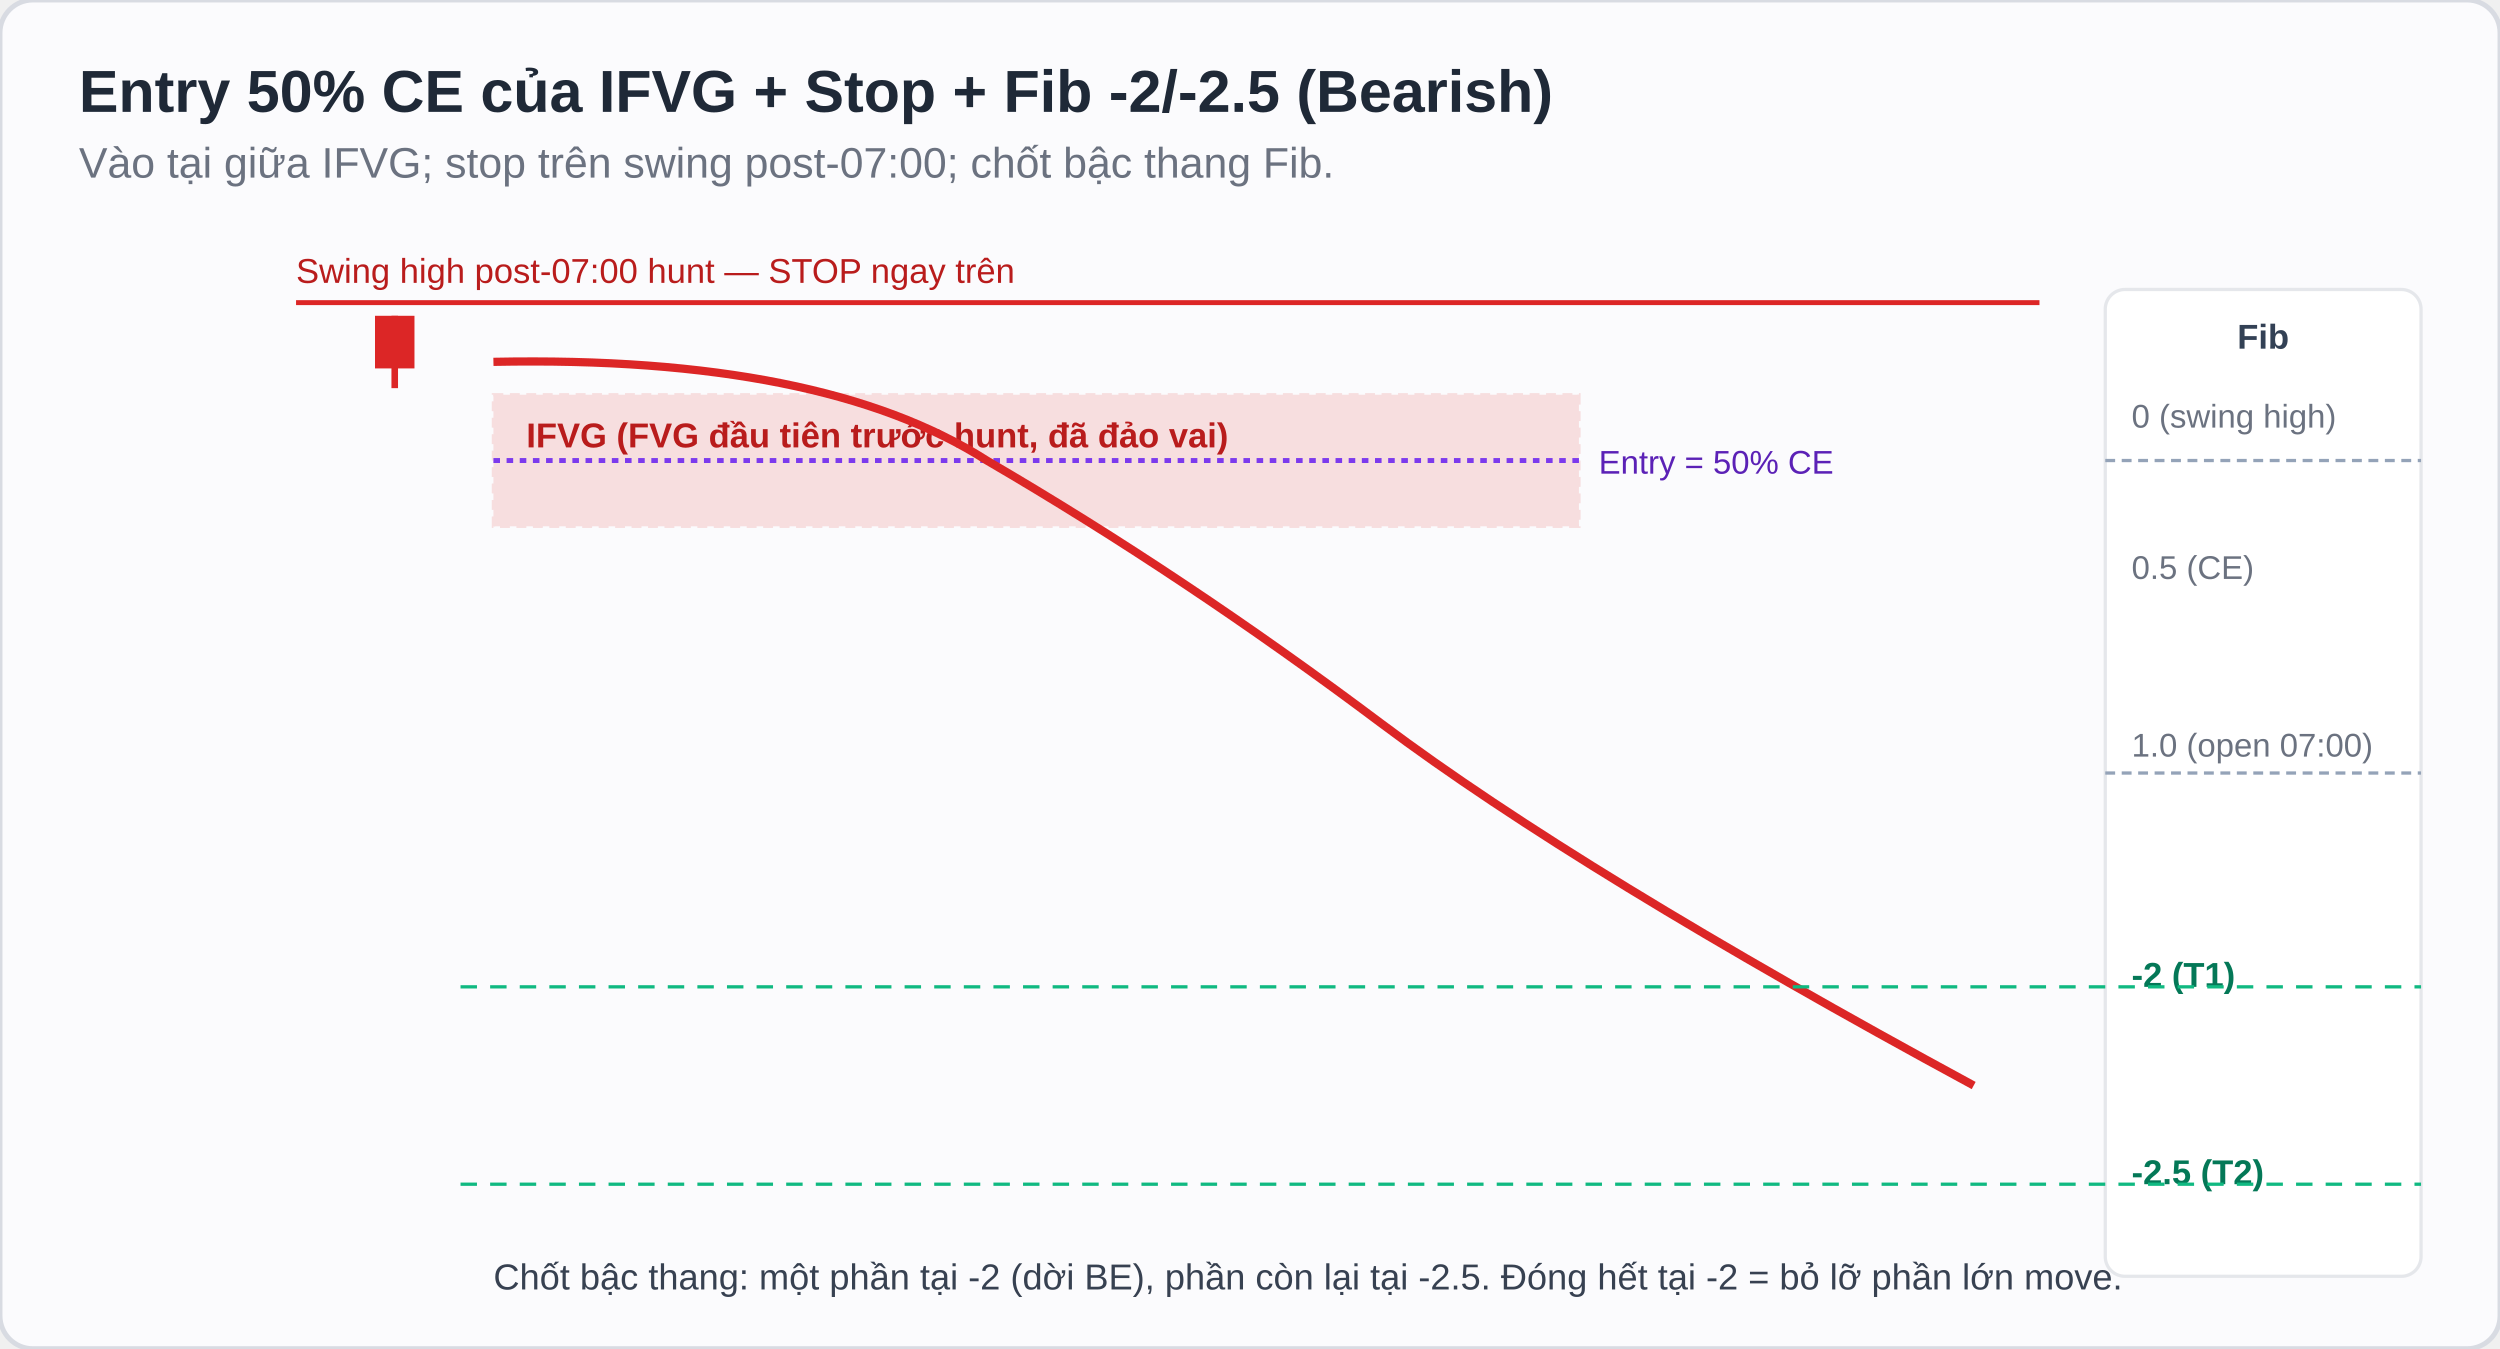
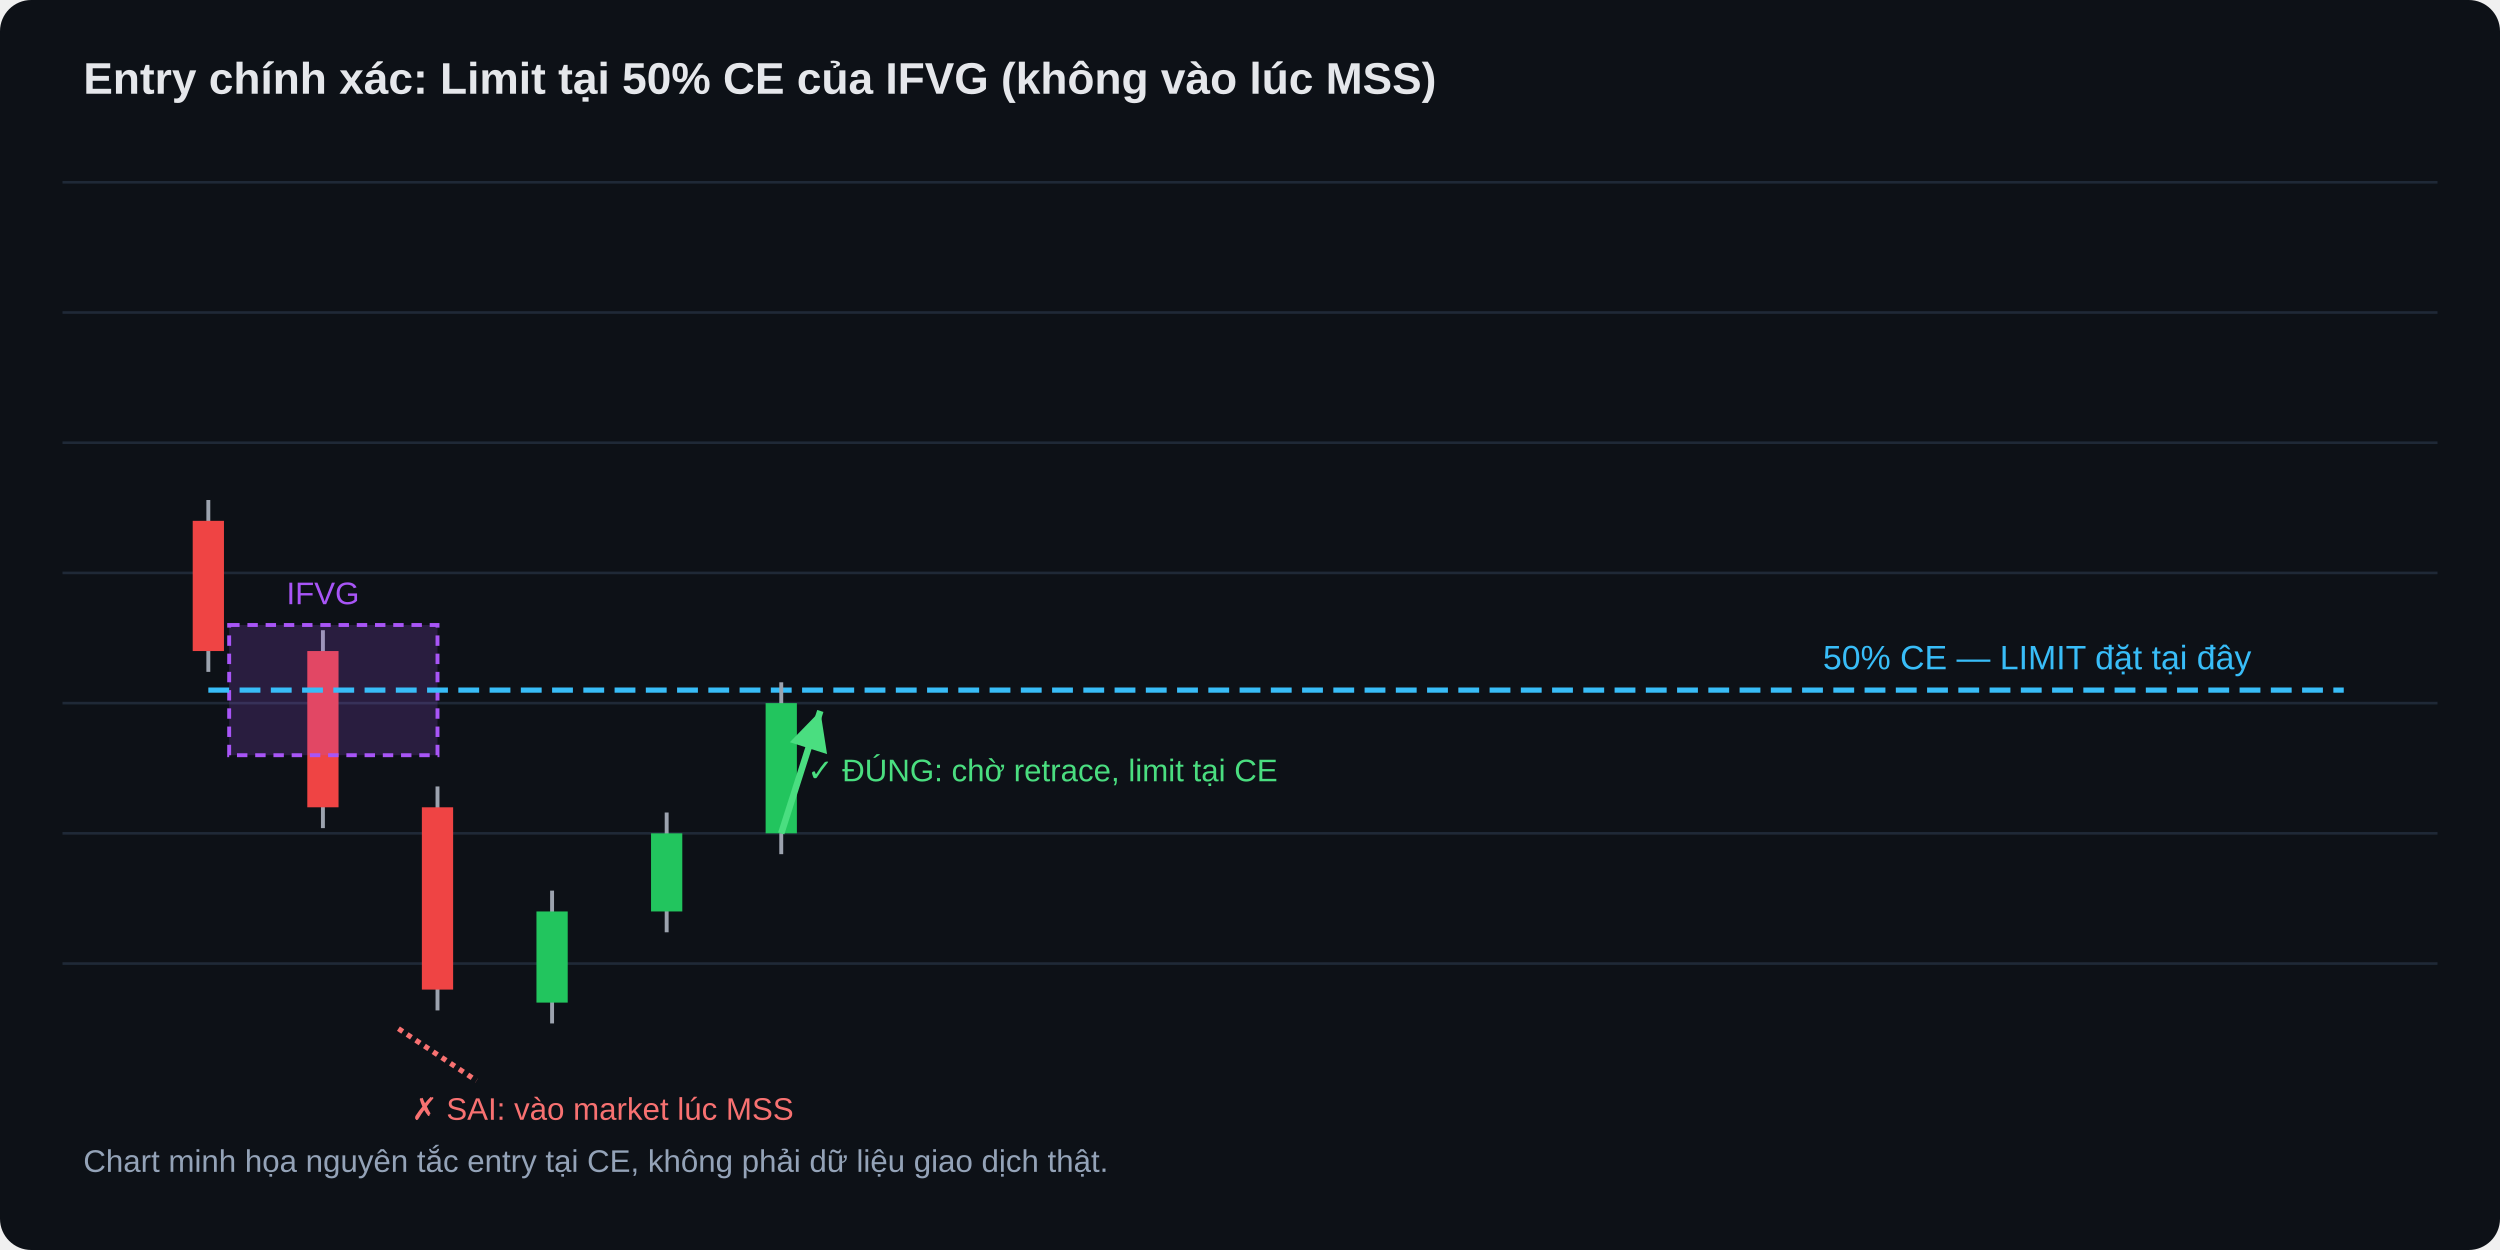
- <svg xmlns="http://www.w3.org/2000/svg" viewBox="0 0 760 410" font-family="'Segoe UI', Arial, sans-serif">
-   <rect x="0" y="0" width="760" height="410" rx="10" fill="#FBFBFD" stroke="#D8DBE2" stroke-width="1.5" />
-   <text x="24" y="34" font-size="18" font-weight="700" fill="#1F2937">Entry 50% CE của IFVG + Stop + Fib -2/-2.5 (Bearish)</text>
-   <text x="24" y="54" font-size="13" fill="#6B7280">Vào tại giữa IFVG; stop trên swing post-07:00; chốt bậc thang Fib.</text>
-   <line x1="90" y1="92" x2="620" y2="92" stroke="#DC2626" stroke-width="1.5" />
-   <text x="90" y="86" font-size="10.5" fill="#B91C1C">Swing high post-07:00 hunt — STOP ngay trên</text>
-   <path d="M120 96 L120 118" stroke="#DC2626" stroke-width="2" />
-   <rect x="114" y="96" width="12" height="16" fill="#DC2626" />
-   <rect x="150" y="120" width="330" height="40" fill="#DC2626" opacity="0.14" stroke="#DC2626" stroke-dasharray="3 2" />
-   <text x="160" y="136" font-size="10.5" font-weight="700" fill="#B91C1C">IFVG (FVG đầu tiên trước hunt, đã đảo vai)</text>
-   <line x1="150" y1="140" x2="480" y2="140" stroke="#7C3AED" stroke-width="1.5" stroke-dasharray="2 2" />
-   <text x="486" y="144" font-size="10" fill="#5B21B6">Entry = 50% CE</text>
-   <path d="M150 110 Q250 108 300 140 Q360 175 420 220 T600 330" stroke="#DC2626" stroke-width="2.5" fill="none" />
-   <rect x="640" y="88" width="96" height="300" rx="6" fill="#FFFFFF" stroke="#E5E7EB" />
-   <text x="688" y="106" font-size="10.5" font-weight="700" fill="#334155" text-anchor="middle">Fib</text>
-   <text x="648" y="130" font-size="10" fill="#6B7280">0 (swing high)</text>
-   <line x1="640" y1="140" x2="736" y2="140" stroke="#94A3B8" stroke-dasharray="3 2" />
-   <text x="648" y="176" font-size="10" fill="#6B7280">0.5 (CE)</text>
-   <text x="648" y="230" font-size="10" fill="#6B7280">1.0 (open 07:00)</text>
-   <line x1="640" y1="235" x2="736" y2="235" stroke="#94A3B8" stroke-dasharray="3 2" />
-   <text x="648" y="300" font-size="10.5" font-weight="700" fill="#047857">-2 (T1)</text>
-   <line x1="140" y1="300" x2="736" y2="300" stroke="#10B981" stroke-dasharray="5 4" />
-   <text x="648" y="360" font-size="10.5" font-weight="700" fill="#047857">-2.5 (T2)</text>
-   <line x1="140" y1="360" x2="736" y2="360" stroke="#10B981" stroke-dasharray="5 4" />
-   <text x="150" y="392" font-size="11" fill="#374151">Chốt bậc thang: một phần tại -2 (dời BE), phần còn lại tại -2.5. Đóng hết tại -2 = bỏ lỡ phần lớn move.</text>
+ <svg xmlns="http://www.w3.org/2000/svg" viewBox="0 0 960 480" font-family="Segoe UI, Arial, sans-serif">
+   <rect width="960" height="480" rx="12" fill="#0d1117" />
+   <text x="32" y="36" font-size="17" font-weight="700" fill="#e5e7eb" text-anchor="start">Entry chính xác: Limit tại 50% CE của IFVG (không vào lúc MSS)</text>
+   <line x1="24" y1="70" x2="936" y2="70" stroke="#1f2937" stroke-width="1" />
+   <line x1="24" y1="120" x2="936" y2="120" stroke="#1f2937" stroke-width="1" />
+   <line x1="24" y1="170" x2="936" y2="170" stroke="#1f2937" stroke-width="1" />
+   <line x1="24" y1="220" x2="936" y2="220" stroke="#1f2937" stroke-width="1" />
+   <line x1="24" y1="270" x2="936" y2="270" stroke="#1f2937" stroke-width="1" />
+   <line x1="24" y1="320" x2="936" y2="320" stroke="#1f2937" stroke-width="1" />
+   <line x1="24" y1="370" x2="936" y2="370" stroke="#1f2937" stroke-width="1" />
+   <line x1="80" y1="192" x2="80" y2="258" stroke="#9ca3af" stroke-width="1.5" />
+   <rect x="74.0" y="200" width="12" height="50" fill="#ef4444" />
+   <line x1="124" y1="242" x2="124" y2="318" stroke="#9ca3af" stroke-width="1.5" />
+   <rect x="118.0" y="250" width="12" height="60" fill="#ef4444" />
+   <line x1="168" y1="302" x2="168" y2="388" stroke="#9ca3af" stroke-width="1.5" />
+   <rect x="162.0" y="310" width="12" height="70" fill="#ef4444" />
+   <rect x="88" y="240" width="80" height="50" fill="rgba(168,85,247,0.18)" stroke="#a855f7" stroke-width="1.5" stroke-dasharray="4 3" />
+   <text x="124" y="232" font-size="12" font-weight="400" fill="#a855f7" text-anchor="middle">IFVG</text>
+   <line x1="80" y1="265.0" x2="900" y2="265.0" stroke="#38bdf8" stroke-width="2" stroke-dasharray="8 4" />
+   <text x="700" y="257.0" font-size="13" font-weight="400" fill="#38bdf8" text-anchor="start">50% CE — LIMIT đặt tại đây</text>
+   <text x="158" y="430" font-size="12" font-weight="400" fill="#f87171" text-anchor="start">✗ SAI: vào market lúc MSS</text>
+   <line x1="153" y1="395" x2="183" y2="415" stroke="#f87171" stroke-width="2" stroke-dasharray="2 2" />
+   <line x1="212" y1="342" x2="212" y2="393" stroke="#9ca3af" stroke-width="1.5" />
+   <rect x="206.0" y="350" width="12" height="35" fill="#22c55e" />
+   <line x1="256" y1="312" x2="256" y2="358" stroke="#9ca3af" stroke-width="1.5" />
+   <rect x="250.0" y="320" width="12" height="30" fill="#22c55e" />
+   <line x1="300" y1="262.0" x2="300" y2="328" stroke="#9ca3af" stroke-width="1.5" />
+   <rect x="294.0" y="270.0" width="12" height="50.0" fill="#22c55e" />
+   <text x="310" y="300.0" font-size="12" font-weight="400" fill="#4ade80" text-anchor="start">✓ ĐÚNG: chờ retrace, limit tại CE</text>
+   <line x1="300" y1="320" x2="315" y2="273.0" stroke="#4ade80" stroke-width="2.5" marker-end="url(#arrCE)" />
+   <defs>
+     <marker id="arrCE" markerWidth="10" markerHeight="10" refX="6" refY="3" orient="auto" markerUnits="strokeWidth">
+       <path d="M0,0 L6,3 L0,6 Z" fill="#4ade80" />
+     </marker>
+   </defs>
+   <text x="32" y="450" font-size="12" fill="#94a3b8" text-anchor="start">Chart minh họa nguyên tắc entry tại CE, không phải dữ liệu giao dịch thật.</text>
</svg>
